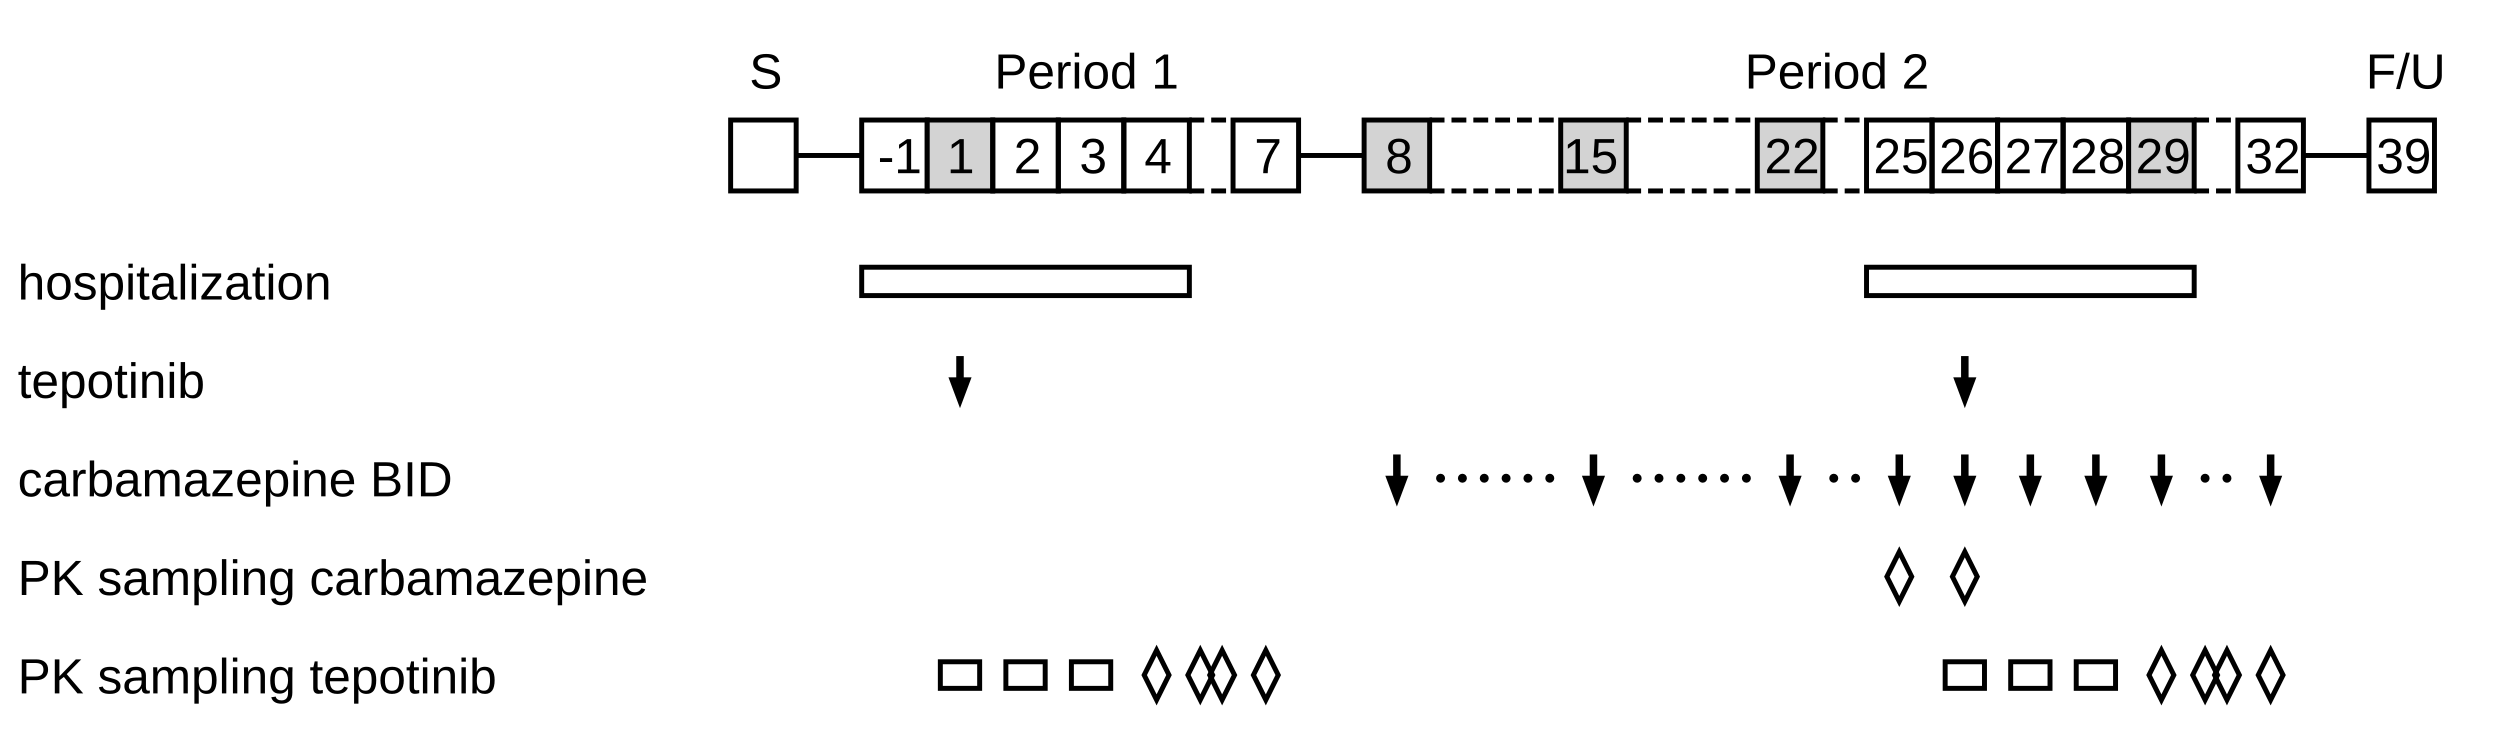
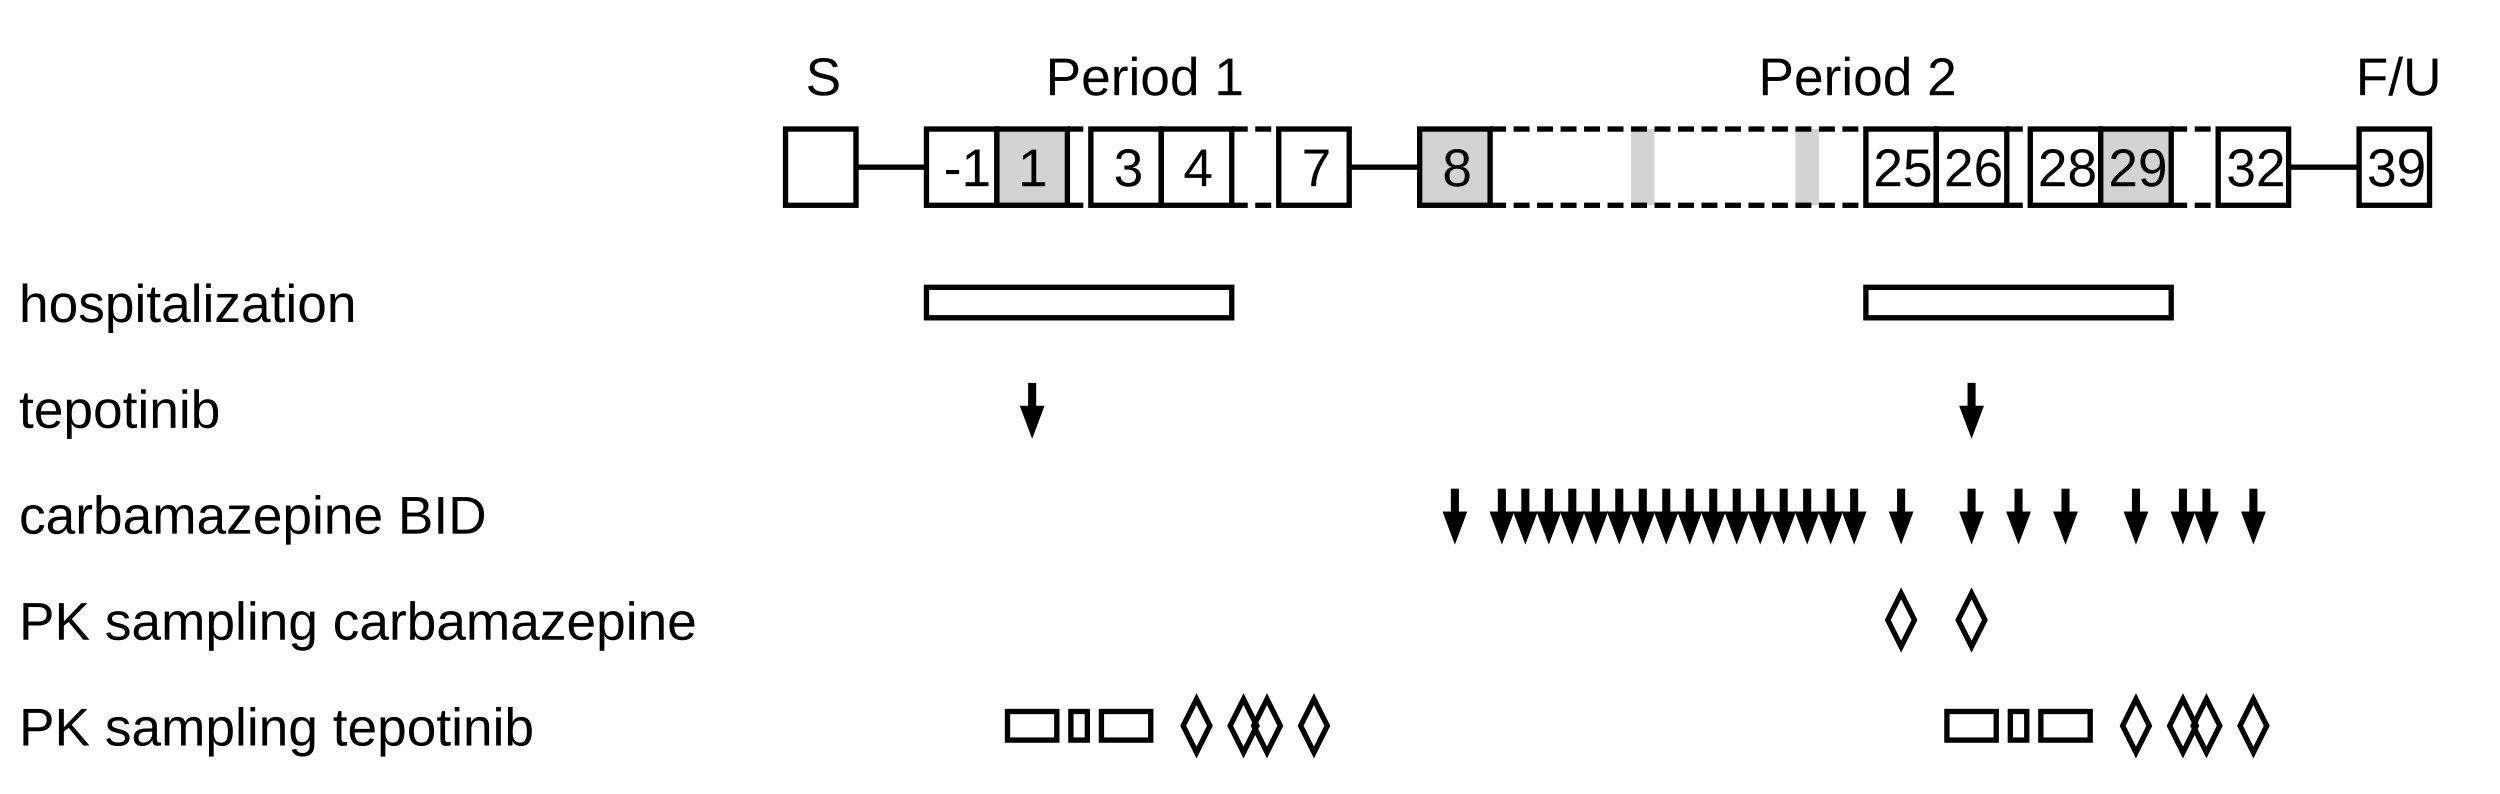
- <svg xmlns="http://www.w3.org/2000/svg" width="706.73" height="208.634">
+ <svg xmlns="http://www.w3.org/2000/svg" width="657.329" height="208.634">
  <style>text {font-family: Arial; font-size: 14px ;}</style>
  <text x="211.819" y="25.032">S</text>
-   <text x="281.1" y="25.032">Period 1</text>
-   <text x="493.226" y="25.032">Period 2</text>
-   <text x="668.805" y="25.032">F/U</text>
+   <text x="274.925" y="25.032">Period 1</text>
+   <text x="462.35" y="25.032">Period 2</text>
+   <text x="619.404" y="25.032">F/U</text>
  <rect x="206.545" y="33.932" width="18.525" height="20.043" style="stroke:black;  stroke-width:1.4; fill:none;" />
  <text x="215.808" y="48.964" />
  <line x1="225.07" y1="43.953" x2="243.596" y2="43.953" style="stroke:black; stroke-width:1.4; " />
  <rect x="243.596" y="33.932" width="18.525" height="20.043" style="stroke:black;  stroke-width:1.4; fill:none;" />
  <text x="248.142" y="48.964">-1</text>
  <rect x="262.121" y="33.932" width="18.525" height="20.043" style="stroke:black;  stroke-width:0; fill:lightgray;" />
  <rect x="262.121" y="33.932" width="18.525" height="20.043" style="stroke:black;  stroke-width:1.4; fill:none;" />
  <text x="267.692" y="48.964">1</text>
-   <rect x="280.646" y="33.932" width="18.525" height="20.043" style="stroke:black;  stroke-width:1.4; fill:none;" />
-   <text x="286.59" y="48.964">2</text>
-   <rect x="299.172" y="33.932" width="18.525" height="20.043" style="stroke:black;  stroke-width:1.4; fill:none;" />
-   <text x="305.153" y="48.964">3</text>
-   <rect x="317.697" y="33.932" width="18.525" height="20.043" style="stroke:black;  stroke-width:1.4; fill:none;" />
-   <text x="323.494" y="48.964">4</text>
-   <line x1="336.223" y1="33.932" x2="342.398" y2="33.932" style="stroke:black; stroke-width:1.4; stroke-dasharray: 4.2 4.2" />
-   <line x1="336.223" y1="53.975" x2="342.398" y2="53.975" style="stroke:black; stroke-width:1.4; stroke-dasharray: 4.2 4.2" />
-   <text x="339.31" y="48.964" />
-   <line x1="342.398" y1="33.932" x2="348.573" y2="33.932" style="stroke:black; stroke-width:1.4; stroke-dasharray: 4.2 4.2" />
-   <line x1="342.398" y1="53.975" x2="348.573" y2="53.975" style="stroke:black; stroke-width:1.4; stroke-dasharray: 4.2 4.2" />
-   <text x="345.485" y="48.964" />
-   <rect x="348.573" y="33.932" width="18.525" height="20.043" style="stroke:black;  stroke-width:1.4; fill:none;" />
-   <text x="354.592" y="48.964">7</text>
-   <line x1="367.098" y1="43.953" x2="385.624" y2="43.953" style="stroke:black; stroke-width:1.4; " />
-   <rect x="385.624" y="33.932" width="18.525" height="20.043" style="stroke:black;  stroke-width:0; fill:lightgray;" />
-   <rect x="385.624" y="33.932" width="18.525" height="20.043" style="stroke:black;  stroke-width:1.4; fill:none;" />
-   <text x="391.585" y="48.964">8</text>
+   <line x1="280.646" y1="33.932" x2="286.822" y2="33.932" style="stroke:black; stroke-width:1.4; stroke-dasharray: 4.2 4.2" />
+   <line x1="280.646" y1="53.975" x2="286.822" y2="53.975" style="stroke:black; stroke-width:1.4; stroke-dasharray: 4.2 4.2" />
+   <rect x="286.822" y="33.932" width="18.525" height="20.043" style="stroke:black;  stroke-width:1.4; fill:none;" />
+   <text x="292.803" y="48.964">3</text>
+   <rect x="305.347" y="33.932" width="18.525" height="20.043" style="stroke:black;  stroke-width:1.4; fill:none;" />
+   <text x="311.144" y="48.964">4</text>
+   <line x1="323.872" y1="33.932" x2="330.048" y2="33.932" style="stroke:black; stroke-width:1.4; stroke-dasharray: 4.2 4.2" />
+   <line x1="323.872" y1="53.975" x2="330.048" y2="53.975" style="stroke:black; stroke-width:1.4; stroke-dasharray: 4.2 4.2" />
+   <text x="326.96" y="48.964" />
+   <line x1="330.048" y1="33.932" x2="336.223" y2="33.932" style="stroke:black; stroke-width:1.4; stroke-dasharray: 4.2 4.2" />
+   <line x1="330.048" y1="53.975" x2="336.223" y2="53.975" style="stroke:black; stroke-width:1.4; stroke-dasharray: 4.2 4.2" />
+   <text x="333.135" y="48.964" />
+   <rect x="336.223" y="33.932" width="18.525" height="20.043" style="stroke:black;  stroke-width:1.4; fill:none;" />
+   <text x="342.242" y="48.964">7</text>
+   <line x1="354.748" y1="43.953" x2="373.273" y2="43.953" style="stroke:black; stroke-width:1.4; " />
+   <rect x="373.273" y="33.932" width="18.525" height="20.043" style="stroke:black;  stroke-width:0; fill:lightgray;" />
+   <rect x="373.273" y="33.932" width="18.525" height="20.043" style="stroke:black;  stroke-width:1.4; fill:none;" />
+   <text x="379.234" y="48.964">8</text>
+   <line x1="391.799" y1="33.932" x2="397.974" y2="33.932" style="stroke:black; stroke-width:1.4; stroke-dasharray: 4.2 4.2" />
+   <line x1="391.799" y1="53.975" x2="397.974" y2="53.975" style="stroke:black; stroke-width:1.4; stroke-dasharray: 4.2 4.2" />
+   <text x="394.886" y="48.964" />
+   <line x1="397.974" y1="33.932" x2="404.149" y2="33.932" style="stroke:black; stroke-width:1.4; stroke-dasharray: 4.2 4.2" />
+   <line x1="397.974" y1="53.975" x2="404.149" y2="53.975" style="stroke:black; stroke-width:1.4; stroke-dasharray: 4.2 4.2" />
+   <text x="401.062" y="48.964" />
  <line x1="404.149" y1="33.932" x2="410.324" y2="33.932" style="stroke:black; stroke-width:1.4; stroke-dasharray: 4.2 4.2" />
  <line x1="404.149" y1="53.975" x2="410.324" y2="53.975" style="stroke:black; stroke-width:1.4; stroke-dasharray: 4.2 4.2" />
  <text x="407.237" y="48.964" />
  <line x1="410.324" y1="33.932" x2="416.499" y2="33.932" style="stroke:black; stroke-width:1.4; stroke-dasharray: 4.2 4.2" />
  <line x1="410.324" y1="53.975" x2="416.499" y2="53.975" style="stroke:black; stroke-width:1.4; stroke-dasharray: 4.2 4.2" />
  <text x="413.412" y="48.964" />
  <line x1="416.499" y1="33.932" x2="422.674" y2="33.932" style="stroke:black; stroke-width:1.4; stroke-dasharray: 4.2 4.2" />
  <line x1="416.499" y1="53.975" x2="422.674" y2="53.975" style="stroke:black; stroke-width:1.4; stroke-dasharray: 4.2 4.2" />
  <text x="419.587" y="48.964" />
  <line x1="422.674" y1="33.932" x2="428.85" y2="33.932" style="stroke:black; stroke-width:1.4; stroke-dasharray: 4.2 4.2" />
  <line x1="422.674" y1="53.975" x2="428.85" y2="53.975" style="stroke:black; stroke-width:1.4; stroke-dasharray: 4.2 4.2" />
  <text x="425.762" y="48.964" />
+   <rect x="428.85" y="33.932" width="6.175" height="20.043" style="stroke:black;  stroke-width:0; fill:lightgray;" />
  <line x1="428.85" y1="33.932" x2="435.025" y2="33.932" style="stroke:black; stroke-width:1.4; stroke-dasharray: 4.2 4.2" />
  <line x1="428.85" y1="53.975" x2="435.025" y2="53.975" style="stroke:black; stroke-width:1.4; stroke-dasharray: 4.2 4.2" />
-   <text x="431.937" y="48.964" />
  <line x1="435.025" y1="33.932" x2="441.2" y2="33.932" style="stroke:black; stroke-width:1.4; stroke-dasharray: 4.2 4.2" />
  <line x1="435.025" y1="53.975" x2="441.2" y2="53.975" style="stroke:black; stroke-width:1.4; stroke-dasharray: 4.2 4.2" />
  <text x="438.112" y="48.964" />
-   <rect x="441.2" y="33.932" width="18.525" height="20.043" style="stroke:black;  stroke-width:0; fill:lightgray;" />
-   <rect x="441.2" y="33.932" width="18.525" height="20.043" style="stroke:black;  stroke-width:1.4; fill:none;" />
-   <text x="441.873" y="48.964">15</text>
+   <line x1="441.2" y1="33.932" x2="447.375" y2="33.932" style="stroke:black; stroke-width:1.4; stroke-dasharray: 4.2 4.2" />
+   <line x1="441.2" y1="53.975" x2="447.375" y2="53.975" style="stroke:black; stroke-width:1.4; stroke-dasharray: 4.2 4.2" />
+   <text x="444.287" y="48.964" />
+   <line x1="447.375" y1="33.932" x2="453.55" y2="33.932" style="stroke:black; stroke-width:1.4; stroke-dasharray: 4.2 4.2" />
+   <line x1="447.375" y1="53.975" x2="453.55" y2="53.975" style="stroke:black; stroke-width:1.4; stroke-dasharray: 4.2 4.2" />
+   <text x="450.463" y="48.964" />
+   <line x1="453.55" y1="33.932" x2="459.725" y2="33.932" style="stroke:black; stroke-width:1.4; stroke-dasharray: 4.2 4.2" />
+   <line x1="453.55" y1="53.975" x2="459.725" y2="53.975" style="stroke:black; stroke-width:1.4; stroke-dasharray: 4.2 4.2" />
+   <text x="456.638" y="48.964" />
  <line x1="459.725" y1="33.932" x2="465.9" y2="33.932" style="stroke:black; stroke-width:1.4; stroke-dasharray: 4.2 4.2" />
  <line x1="459.725" y1="53.975" x2="465.9" y2="53.975" style="stroke:black; stroke-width:1.4; stroke-dasharray: 4.2 4.2" />
  <text x="462.813" y="48.964" />
  <line x1="465.9" y1="33.932" x2="472.076" y2="33.932" style="stroke:black; stroke-width:1.4; stroke-dasharray: 4.2 4.2" />
  <line x1="465.9" y1="53.975" x2="472.076" y2="53.975" style="stroke:black; stroke-width:1.4; stroke-dasharray: 4.2 4.2" />
  <text x="468.988" y="48.964" />
+   <rect x="472.076" y="33.932" width="6.175" height="20.043" style="stroke:black;  stroke-width:0; fill:lightgray;" />
  <line x1="472.076" y1="33.932" x2="478.251" y2="33.932" style="stroke:black; stroke-width:1.4; stroke-dasharray: 4.2 4.2" />
  <line x1="472.076" y1="53.975" x2="478.251" y2="53.975" style="stroke:black; stroke-width:1.4; stroke-dasharray: 4.2 4.2" />
-   <text x="475.163" y="48.964" />
  <line x1="478.251" y1="33.932" x2="484.426" y2="33.932" style="stroke:black; stroke-width:1.4; stroke-dasharray: 4.2 4.2" />
  <line x1="478.251" y1="53.975" x2="484.426" y2="53.975" style="stroke:black; stroke-width:1.4; stroke-dasharray: 4.2 4.2" />
  <text x="481.338" y="48.964" />
  <line x1="484.426" y1="33.932" x2="490.601" y2="33.932" style="stroke:black; stroke-width:1.4; stroke-dasharray: 4.2 4.2" />
  <line x1="484.426" y1="53.975" x2="490.601" y2="53.975" style="stroke:black; stroke-width:1.4; stroke-dasharray: 4.2 4.2" />
  <text x="487.513" y="48.964" />
-   <line x1="490.601" y1="33.932" x2="496.776" y2="33.932" style="stroke:black; stroke-width:1.4; stroke-dasharray: 4.2 4.2" />
-   <line x1="490.601" y1="53.975" x2="496.776" y2="53.975" style="stroke:black; stroke-width:1.4; stroke-dasharray: 4.2 4.2" />
-   <text x="493.688" y="48.964" />
-   <rect x="496.776" y="33.932" width="18.525" height="20.043" style="stroke:black;  stroke-width:0; fill:lightgray;" />
-   <rect x="496.776" y="33.932" width="18.525" height="20.043" style="stroke:black;  stroke-width:1.4; fill:none;" />
-   <text x="498.827" y="48.964">22</text>
-   <line x1="515.301" y1="33.932" x2="521.477" y2="33.932" style="stroke:black; stroke-width:1.4; stroke-dasharray: 4.2 4.2" />
-   <line x1="515.301" y1="53.975" x2="521.477" y2="53.975" style="stroke:black; stroke-width:1.4; stroke-dasharray: 4.2 4.2" />
-   <text x="518.389" y="48.964" />
-   <line x1="521.477" y1="33.932" x2="527.652" y2="33.932" style="stroke:black; stroke-width:1.4; stroke-dasharray: 4.2 4.2" />
-   <line x1="521.477" y1="53.975" x2="527.652" y2="53.975" style="stroke:black; stroke-width:1.4; stroke-dasharray: 4.2 4.2" />
-   <text x="524.564" y="48.964" />
-   <rect x="527.652" y="33.932" width="18.525" height="20.043" style="stroke:black;  stroke-width:1.4; fill:none;" />
-   <text x="529.614" y="48.964">25</text>
-   <rect x="546.177" y="33.932" width="18.525" height="20.043" style="stroke:black;  stroke-width:1.4; fill:none;" />
-   <text x="548.18" y="48.964">26</text>
-   <rect x="564.702" y="33.932" width="18.525" height="20.043" style="stroke:black;  stroke-width:1.4; fill:none;" />
-   <text x="566.702" y="48.964">27</text>
+   <rect x="490.601" y="33.932" width="18.525" height="20.043" style="stroke:black;  stroke-width:1.4; fill:none;" />
+   <text x="492.563" y="48.964">25</text>
+   <rect x="509.126" y="33.932" width="18.525" height="20.043" style="stroke:black;  stroke-width:1.4; fill:none;" />
+   <text x="511.129" y="48.964">26</text>
+   <line x1="527.652" y1="33.932" x2="533.827" y2="33.932" style="stroke:black; stroke-width:1.4; stroke-dasharray: 4.2 4.2" />
+   <line x1="527.652" y1="53.975" x2="533.827" y2="53.975" style="stroke:black; stroke-width:1.4; stroke-dasharray: 4.2 4.2" />
+   <rect x="533.827" y="33.932" width="18.525" height="20.043" style="stroke:black;  stroke-width:1.4; fill:none;" />
+   <text x="535.816" y="48.964">28</text>
+   <rect x="552.352" y="33.932" width="18.525" height="20.043" style="stroke:black;  stroke-width:0; fill:lightgray;" />
+   <rect x="552.352" y="33.932" width="18.525" height="20.043" style="stroke:black;  stroke-width:1.4; fill:none;" />
+   <text x="554.341" y="48.964">29</text>
+   <line x1="570.878" y1="33.932" x2="577.053" y2="33.932" style="stroke:black; stroke-width:1.4; stroke-dasharray: 4.2 4.2" />
+   <line x1="570.878" y1="53.975" x2="577.053" y2="53.975" style="stroke:black; stroke-width:1.4; stroke-dasharray: 4.2 4.2" />
+   <text x="573.965" y="48.964" />
+   <line x1="577.053" y1="33.932" x2="583.228" y2="33.932" style="stroke:black; stroke-width:1.4; stroke-dasharray: 4.2 4.2" />
+   <line x1="577.053" y1="53.975" x2="583.228" y2="53.975" style="stroke:black; stroke-width:1.4; stroke-dasharray: 4.2 4.2" />
+   <text x="580.14" y="48.964" />
  <rect x="583.228" y="33.932" width="18.525" height="20.043" style="stroke:black;  stroke-width:1.4; fill:none;" />
-   <text x="585.217" y="48.964">28</text>
-   <rect x="601.753" y="33.932" width="18.525" height="20.043" style="stroke:black;  stroke-width:0; fill:lightgray;" />
-   <rect x="601.753" y="33.932" width="18.525" height="20.043" style="stroke:black;  stroke-width:1.4; fill:none;" />
-   <text x="603.743" y="48.964">29</text>
-   <line x1="620.279" y1="33.932" x2="626.454" y2="33.932" style="stroke:black; stroke-width:1.4; stroke-dasharray: 4.2 4.2" />
-   <line x1="620.279" y1="53.975" x2="626.454" y2="53.975" style="stroke:black; stroke-width:1.4; stroke-dasharray: 4.2 4.2" />
-   <text x="623.366" y="48.964" />
-   <line x1="626.454" y1="33.932" x2="632.629" y2="33.932" style="stroke:black; stroke-width:1.4; stroke-dasharray: 4.2 4.2" />
-   <line x1="626.454" y1="53.975" x2="632.629" y2="53.975" style="stroke:black; stroke-width:1.4; stroke-dasharray: 4.2 4.2" />
-   <text x="629.541" y="48.964" />
-   <rect x="632.629" y="33.932" width="18.525" height="20.043" style="stroke:black;  stroke-width:1.4; fill:none;" />
-   <text x="634.769" y="48.964">32</text>
-   <line x1="651.154" y1="43.953" x2="669.68" y2="43.953" style="stroke:black; stroke-width:1.4; " />
-   <rect x="669.68" y="33.932" width="18.525" height="20.043" style="stroke:black;  stroke-width:1.4; fill:none;" />
-   <text x="671.758" y="48.964">39</text>
+   <text x="585.368" y="48.964">32</text>
+   <line x1="601.753" y1="43.953" x2="620.279" y2="43.953" style="stroke:black; stroke-width:1.4; " />
+   <rect x="620.279" y="33.932" width="18.525" height="20.043" style="stroke:black;  stroke-width:1.4; fill:none;" />
+   <text x="622.357" y="48.964">39</text>
  <text x="5" y="84.673">hospitalization</text>
-   <rect x="243.596" y="75.543" width="92.627" height="8.017" style="stroke:black;  stroke-width:1.4; fill:none;" />
-   <rect x="527.652" y="75.543" width="92.627" height="8.017" style="stroke:black;  stroke-width:1.4; fill:none;" />
+   <rect x="243.596" y="75.543" width="80.277" height="8.017" style="stroke:black;  stroke-width:1.4; fill:none;" />
+   <rect x="490.601" y="75.543" width="80.277" height="8.017" style="stroke:black;  stroke-width:1.4; fill:none;" />
  <text x="5" y="112.494">tepotinib</text>
  <path d="M271.023, 107.373 L271.023, 101.36 L271.745, 101.36 L271.745, 107.373 L273.639, 107.373 L271.384, 113.386 L269.129, 107.373 L271.023, 107.373 Z" style="stroke: black; fill: black; stroke-width:1.4; " />
-   <path d="M555.079, 107.373 L555.079, 101.36 L555.801, 101.36 L555.801, 107.373 L557.695, 107.373 L555.44, 113.386 L553.185, 107.373 L555.079, 107.373 Z" style="stroke: black; fill: black; stroke-width:1.4; " />
+   <path d="M518.028, 107.373 L518.028, 101.36 L518.75, 101.36 L518.75, 107.373 L520.644, 107.373 L518.389, 113.386 L516.134, 107.373 L518.028, 107.373 Z" style="stroke: black; fill: black; stroke-width:1.4; " />
  <text x="5" y="140.315">carbamazepine BID</text>
+   <path d="M382.175, 135.193 L382.175, 129.18 L382.897, 129.18 L382.897, 135.193 L384.791, 135.193 L382.536, 141.206 L380.281, 135.193 L382.175, 135.193 Z" style="stroke: black; fill: black; stroke-width:1.4; " />
  <path d="M394.526, 135.193 L394.526, 129.18 L395.247, 129.18 L395.247, 135.193 L397.141, 135.193 L394.886, 141.206 L392.632, 135.193 L394.526, 135.193 Z" style="stroke: black; fill: black; stroke-width:1.4; " />
-   <circle cx="407.237" cy="135.193" r="0.668" style="stroke:black;  stroke-width:1.2; fill:black;" />
-   <circle cx="413.412" cy="135.193" r="0.668" style="stroke:black;  stroke-width:1.2; fill:black;" />
-   <circle cx="419.587" cy="135.193" r="0.668" style="stroke:black;  stroke-width:1.2; fill:black;" />
-   <circle cx="425.762" cy="135.193" r="0.668" style="stroke:black;  stroke-width:1.2; fill:black;" />
-   <circle cx="431.937" cy="135.193" r="0.668" style="stroke:black;  stroke-width:1.2; fill:black;" />
-   <circle cx="438.112" cy="135.193" r="0.668" style="stroke:black;  stroke-width:1.2; fill:black;" />
+   <path d="M400.701, 135.193 L400.701, 129.18 L401.422, 129.18 L401.422, 135.193 L403.316, 135.193 L401.062, 141.206 L398.807, 135.193 L400.701, 135.193 Z" style="stroke: black; fill: black; stroke-width:1.4; " />
+   <path d="M406.876, 135.193 L406.876, 129.18 L407.597, 129.18 L407.597, 135.193 L409.491, 135.193 L407.237, 141.206 L404.982, 135.193 L406.876, 135.193 Z" style="stroke: black; fill: black; stroke-width:1.4; " />
+   <path d="M413.051, 135.193 L413.051, 129.18 L413.773, 129.18 L413.773, 135.193 L415.667, 135.193 L413.412, 141.206 L411.157, 135.193 L413.051, 135.193 Z" style="stroke: black; fill: black; stroke-width:1.4; " />
+   <path d="M419.226, 135.193 L419.226, 129.18 L419.948, 129.18 L419.948, 135.193 L421.842, 135.193 L419.587, 141.206 L417.332, 135.193 L419.226, 135.193 Z" style="stroke: black; fill: black; stroke-width:1.4; " />
+   <path d="M425.401, 135.193 L425.401, 129.18 L426.123, 129.18 L426.123, 135.193 L428.017, 135.193 L425.762, 141.206 L423.507, 135.193 L425.401, 135.193 Z" style="stroke: black; fill: black; stroke-width:1.4; " />
+   <path d="M431.576, 135.193 L431.576, 129.18 L432.298, 129.18 L432.298, 135.193 L434.192, 135.193 L431.937, 141.206 L429.682, 135.193 L431.576, 135.193 Z" style="stroke: black; fill: black; stroke-width:1.4; " />
+   <path d="M437.752, 135.193 L437.752, 129.18 L438.473, 129.18 L438.473, 135.193 L440.367, 135.193 L438.112, 141.206 L435.857, 135.193 L437.752, 135.193 Z" style="stroke: black; fill: black; stroke-width:1.4; " />
+   <path d="M443.927, 135.193 L443.927, 129.18 L444.648, 129.18 L444.648, 135.193 L446.542, 135.193 L444.287, 141.206 L442.033, 135.193 L443.927, 135.193 Z" style="stroke: black; fill: black; stroke-width:1.4; " />
  <path d="M450.102, 135.193 L450.102, 129.18 L450.823, 129.18 L450.823, 135.193 L452.717, 135.193 L450.463, 141.206 L448.208, 135.193 L450.102, 135.193 Z" style="stroke: black; fill: black; stroke-width:1.4; " />
-   <circle cx="462.813" cy="135.193" r="0.668" style="stroke:black;  stroke-width:1.2; fill:black;" />
-   <circle cx="468.988" cy="135.193" r="0.668" style="stroke:black;  stroke-width:1.2; fill:black;" />
-   <circle cx="475.163" cy="135.193" r="0.668" style="stroke:black;  stroke-width:1.2; fill:black;" />
-   <circle cx="481.338" cy="135.193" r="0.668" style="stroke:black;  stroke-width:1.2; fill:black;" />
-   <circle cx="487.513" cy="135.193" r="0.668" style="stroke:black;  stroke-width:1.2; fill:black;" />
-   <circle cx="493.688" cy="135.193" r="0.668" style="stroke:black;  stroke-width:1.2; fill:black;" />
-   <path d="M505.678, 135.193 L505.678, 129.18 L506.4, 129.18 L506.4, 135.193 L508.294, 135.193 L506.039, 141.206 L503.784, 135.193 L505.678, 135.193 Z" style="stroke: black; fill: black; stroke-width:1.4; " />
-   <circle cx="518.389" cy="135.193" r="0.668" style="stroke:black;  stroke-width:1.2; fill:black;" />
-   <circle cx="524.564" cy="135.193" r="0.668" style="stroke:black;  stroke-width:1.2; fill:black;" />
-   <path d="M536.554, 135.193 L536.554, 129.18 L537.275, 129.18 L537.275, 135.193 L539.169, 135.193 L536.914, 141.206 L534.66, 135.193 L536.554, 135.193 Z" style="stroke: black; fill: black; stroke-width:1.4; " />
-   <path d="M555.079, 135.193 L555.079, 129.18 L555.801, 129.18 L555.801, 135.193 L557.695, 135.193 L555.44, 141.206 L553.185, 135.193 L555.079, 135.193 Z" style="stroke: black; fill: black; stroke-width:1.4; " />
+   <path d="M456.277, 135.193 L456.277, 129.18 L456.998, 129.18 L456.998, 135.193 L458.893, 135.193 L456.638, 141.206 L454.383, 135.193 L456.277, 135.193 Z" style="stroke: black; fill: black; stroke-width:1.4; " />
+   <path d="M462.452, 135.193 L462.452, 129.18 L463.174, 129.18 L463.174, 135.193 L465.068, 135.193 L462.813, 141.206 L460.558, 135.193 L462.452, 135.193 Z" style="stroke: black; fill: black; stroke-width:1.4; " />
+   <path d="M468.627, 135.193 L468.627, 129.18 L469.349, 129.18 L469.349, 135.193 L471.243, 135.193 L468.988, 141.206 L466.733, 135.193 L468.627, 135.193 Z" style="stroke: black; fill: black; stroke-width:1.4; " />
+   <path d="M474.802, 135.193 L474.802, 129.18 L475.524, 129.18 L475.524, 135.193 L477.418, 135.193 L475.163, 141.206 L472.908, 135.193 L474.802, 135.193 Z" style="stroke: black; fill: black; stroke-width:1.4; " />
+   <path d="M480.977, 135.193 L480.977, 129.18 L481.699, 129.18 L481.699, 135.193 L483.593, 135.193 L481.338, 141.206 L479.083, 135.193 L480.977, 135.193 Z" style="stroke: black; fill: black; stroke-width:1.4; " />
+   <path d="M487.153, 135.193 L487.153, 129.18 L487.874, 129.18 L487.874, 135.193 L489.768, 135.193 L487.513, 141.206 L485.259, 135.193 L487.153, 135.193 Z" style="stroke: black; fill: black; stroke-width:1.4; " />
+   <path d="M499.503, 135.193 L499.503, 129.18 L500.224, 129.18 L500.224, 135.193 L502.118, 135.193 L499.864, 141.206 L497.609, 135.193 L499.503, 135.193 Z" style="stroke: black; fill: black; stroke-width:1.4; " />
+   <path d="M518.028, 135.193 L518.028, 129.18 L518.75, 129.18 L518.75, 135.193 L520.644, 135.193 L518.389, 141.206 L516.134, 135.193 L518.028, 135.193 Z" style="stroke: black; fill: black; stroke-width:1.4; " />
+   <path d="M530.378, 135.193 L530.378, 129.18 L531.1, 129.18 L531.1, 135.193 L532.994, 135.193 L530.739, 141.206 L528.484, 135.193 L530.378, 135.193 Z" style="stroke: black; fill: black; stroke-width:1.4; " />
+   <path d="M542.729, 135.193 L542.729, 129.18 L543.45, 129.18 L543.45, 135.193 L545.344, 135.193 L543.09, 141.206 L540.835, 135.193 L542.729, 135.193 Z" style="stroke: black; fill: black; stroke-width:1.4; " />
+   <path d="M561.254, 135.193 L561.254, 129.18 L561.976, 129.18 L561.976, 135.193 L563.87, 135.193 L561.615, 141.206 L559.36, 135.193 L561.254, 135.193 Z" style="stroke: black; fill: black; stroke-width:1.4; " />
  <path d="M573.604, 135.193 L573.604, 129.18 L574.326, 129.18 L574.326, 135.193 L576.22, 135.193 L573.965, 141.206 L571.71, 135.193 L573.604, 135.193 Z" style="stroke: black; fill: black; stroke-width:1.4; " />
+   <path d="M579.78, 135.193 L579.78, 129.18 L580.501, 129.18 L580.501, 135.193 L582.395, 135.193 L580.14, 141.206 L577.885, 135.193 L579.78, 135.193 Z" style="stroke: black; fill: black; stroke-width:1.4; " />
  <path d="M592.13, 135.193 L592.13, 129.18 L592.851, 129.18 L592.851, 135.193 L594.745, 135.193 L592.491, 141.206 L590.236, 135.193 L592.13, 135.193 Z" style="stroke: black; fill: black; stroke-width:1.4; " />
-   <path d="M610.655, 135.193 L610.655, 129.18 L611.377, 129.18 L611.377, 135.193 L613.271, 135.193 L611.016, 141.206 L608.761, 135.193 L610.655, 135.193 Z" style="stroke: black; fill: black; stroke-width:1.4; " />
-   <circle cx="623.366" cy="135.193" r="0.668" style="stroke:black;  stroke-width:1.2; fill:black;" />
-   <circle cx="629.541" cy="135.193" r="0.668" style="stroke:black;  stroke-width:1.2; fill:black;" />
-   <path d="M641.531, 135.193 L641.531, 129.18 L642.252, 129.18 L642.252, 135.193 L644.146, 135.193 L641.892, 141.206 L639.637, 135.193 L641.531, 135.193 Z" style="stroke: black; fill: black; stroke-width:1.4; " />
  <text x="5" y="168.201">PK sampling carbamazepine</text>
-   <path d="M533.407, 163.014 L536.914, 155.999 L540.422, 163.014 L536.914, 170.029 L533.407, 163.014 Z" style="stroke: black; fill: none; stroke-width:1.4; " />
-   <path d="M551.932, 163.014 L555.44, 155.999 L558.947, 163.014 L555.44, 170.029 L551.932, 163.014 Z" style="stroke: black; fill: none; stroke-width:1.4; " />
+   <path d="M496.356, 163.014 L499.864, 155.999 L503.371, 163.014 L499.864, 170.029 L496.356, 163.014 Z" style="stroke: black; fill: none; stroke-width:1.4; " />
+   <path d="M514.881, 163.014 L518.389, 155.999 L521.897, 163.014 L518.389, 170.029 L514.881, 163.014 Z" style="stroke: black; fill: none; stroke-width:1.4; " />
  <text x="5" y="196.022">PK sampling tepotinib</text>
-   <path d="M265.826, 194.593 L265.826, 187.077 L276.941, 187.077 L276.941, 194.593 L265.826, 194.593 Z" style="stroke: black; fill: none; stroke-width:1.4; " />
-   <path d="M284.352, 194.593 L284.352, 187.077 L295.467, 187.077 L295.467, 194.593 L284.352, 194.593 Z" style="stroke: black; fill: none; stroke-width:1.4; " />
-   <path d="M302.877, 194.593 L302.877, 187.077 L313.992, 187.077 L313.992, 194.593 L302.877, 194.593 Z" style="stroke: black; fill: none; stroke-width:1.4; " />
+   <path d="M264.9, 194.593 L264.9, 187.077 L277.868, 187.077 L277.868, 194.593 L264.9, 194.593 Z" style="stroke: black; fill: none; stroke-width:1.4; " />
+   <path d="M281.573, 194.593 L281.573, 187.077 L285.895, 187.077 L285.895, 194.593 L281.573, 194.593 Z" style="stroke: black; fill: none; stroke-width:1.4; " />
+   <path d="M289.6, 194.593 L289.6, 187.077 L302.568, 187.077 L302.568, 194.593 L289.6, 194.593 Z" style="stroke: black; fill: none; stroke-width:1.4; " />
+   <path d="M311.102, 190.835 L314.61, 183.82 L318.117, 190.835 L314.61, 197.85 L311.102, 190.835 Z" style="stroke: black; fill: none; stroke-width:1.4; " />
  <path d="M323.452, 190.835 L326.96, 183.82 L330.467, 190.835 L326.96, 197.85 L323.452, 190.835 Z" style="stroke: black; fill: none; stroke-width:1.4; " />
-   <path d="M335.803, 190.835 L339.31, 183.82 L342.818, 190.835 L339.31, 197.85 L335.803, 190.835 Z" style="stroke: black; fill: none; stroke-width:1.4; " />
+   <path d="M329.628, 190.835 L333.135, 183.82 L336.643, 190.835 L333.135, 197.85 L329.628, 190.835 Z" style="stroke: black; fill: none; stroke-width:1.4; " />
  <path d="M341.978, 190.835 L345.485, 183.82 L348.993, 190.835 L345.485, 197.85 L341.978, 190.835 Z" style="stroke: black; fill: none; stroke-width:1.4; " />
-   <path d="M354.328, 190.835 L357.836, 183.82 L361.343, 190.835 L357.836, 197.85 L354.328, 190.835 Z" style="stroke: black; fill: none; stroke-width:1.4; " />
-   <path d="M549.882, 194.593 L549.882, 187.077 L560.997, 187.077 L560.997, 194.593 L549.882, 194.593 Z" style="stroke: black; fill: none; stroke-width:1.4; " />
-   <path d="M568.408, 194.593 L568.408, 187.077 L579.523, 187.077 L579.523, 194.593 L568.408, 194.593 Z" style="stroke: black; fill: none; stroke-width:1.4; " />
-   <path d="M586.933, 194.593 L586.933, 187.077 L598.048, 187.077 L598.048, 194.593 L586.933, 194.593 Z" style="stroke: black; fill: none; stroke-width:1.4; " />
-   <path d="M607.508, 190.835 L611.016, 183.82 L614.523, 190.835 L611.016, 197.85 L607.508, 190.835 Z" style="stroke: black; fill: none; stroke-width:1.4; " />
-   <path d="M619.859, 190.835 L623.366, 183.82 L626.874, 190.835 L623.366, 197.85 L619.859, 190.835 Z" style="stroke: black; fill: none; stroke-width:1.4; " />
-   <path d="M626.034, 190.835 L629.541, 183.82 L633.049, 190.835 L629.541, 197.85 L626.034, 190.835 Z" style="stroke: black; fill: none; stroke-width:1.4; " />
-   <path d="M638.384, 190.835 L641.892, 183.82 L645.399, 190.835 L641.892, 197.85 L638.384, 190.835 Z" style="stroke: black; fill: none; stroke-width:1.4; " />
+   <path d="M511.905, 194.593 L511.905, 187.077 L524.873, 187.077 L524.873, 194.593 L511.905, 194.593 Z" style="stroke: black; fill: none; stroke-width:1.4; " />
+   <path d="M528.578, 194.593 L528.578, 187.077 L532.901, 187.077 L532.901, 194.593 L528.578, 194.593 Z" style="stroke: black; fill: none; stroke-width:1.4; " />
+   <path d="M536.606, 194.593 L536.606, 187.077 L549.573, 187.077 L549.573, 194.593 L536.606, 194.593 Z" style="stroke: black; fill: none; stroke-width:1.4; " />
+   <path d="M558.107, 190.835 L561.615, 183.82 L565.122, 190.835 L561.615, 197.85 L558.107, 190.835 Z" style="stroke: black; fill: none; stroke-width:1.4; " />
+   <path d="M570.458, 190.835 L573.965, 183.82 L577.473, 190.835 L573.965, 197.85 L570.458, 190.835 Z" style="stroke: black; fill: none; stroke-width:1.4; " />
+   <path d="M576.633, 190.835 L580.14, 183.82 L583.648, 190.835 L580.14, 197.85 L576.633, 190.835 Z" style="stroke: black; fill: none; stroke-width:1.4; " />
+   <path d="M588.983, 190.835 L592.491, 183.82 L595.998, 190.835 L592.491, 197.85 L588.983, 190.835 Z" style="stroke: black; fill: none; stroke-width:1.4; " />
</svg>
